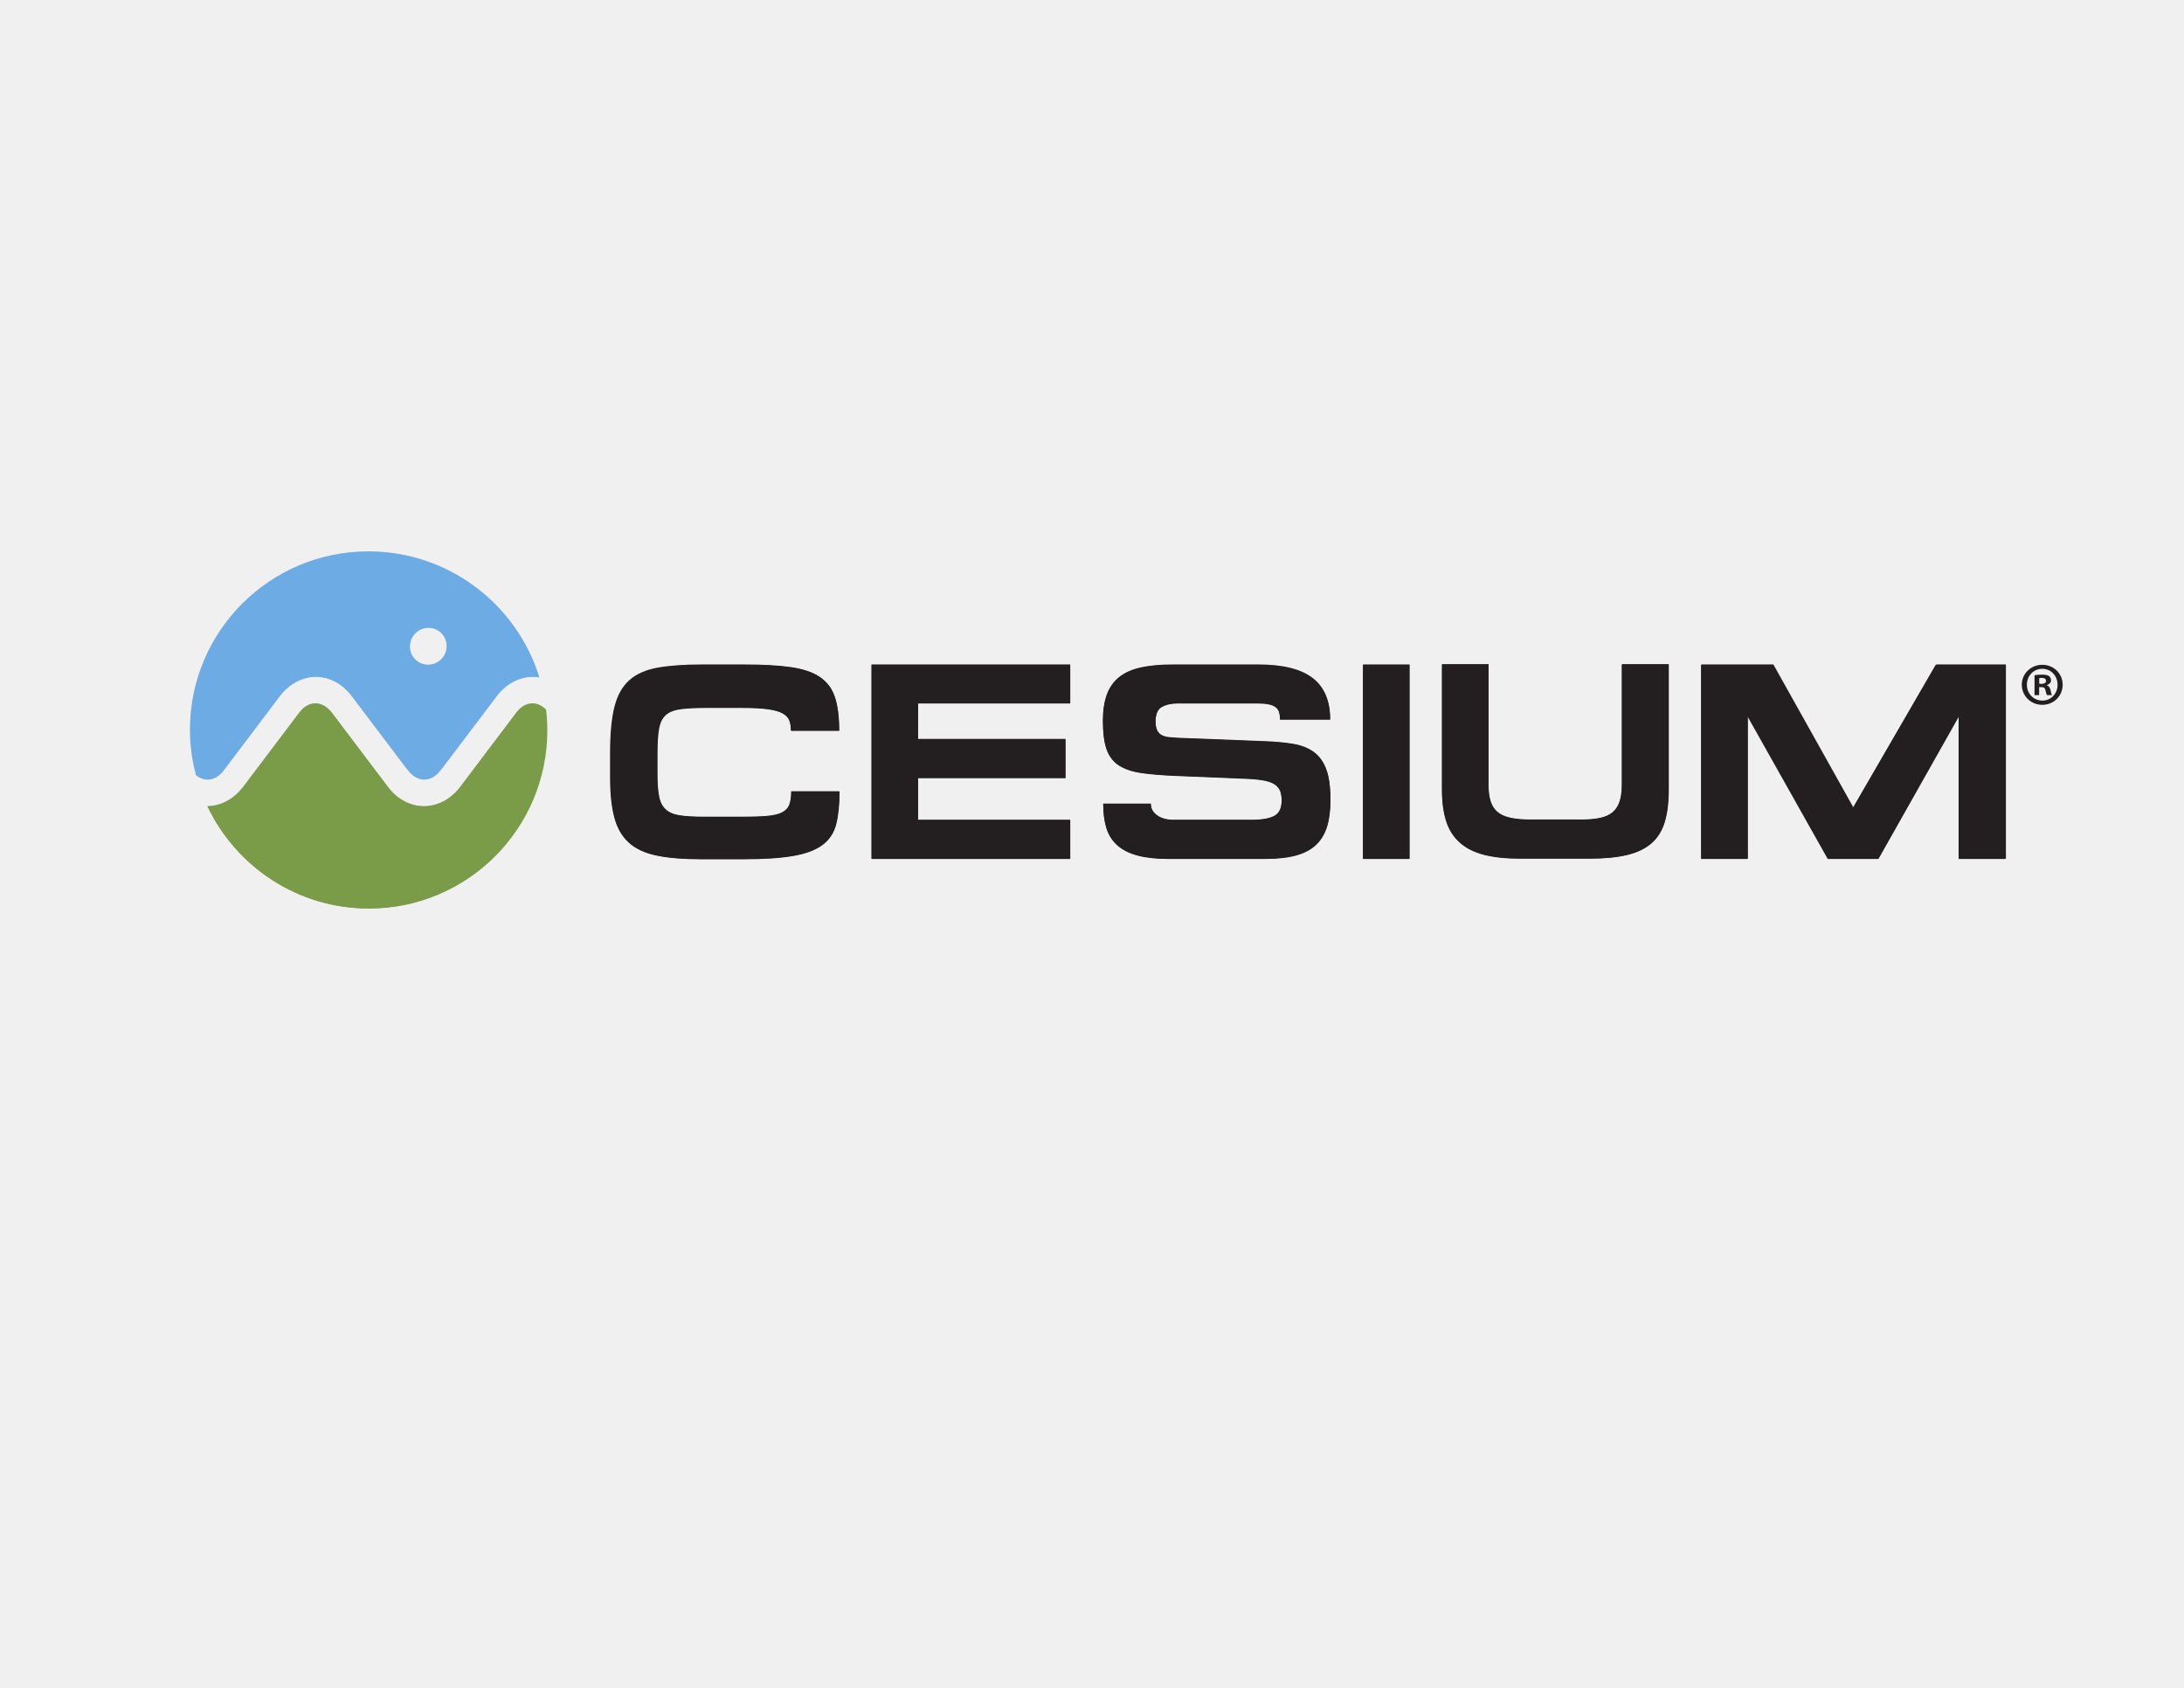
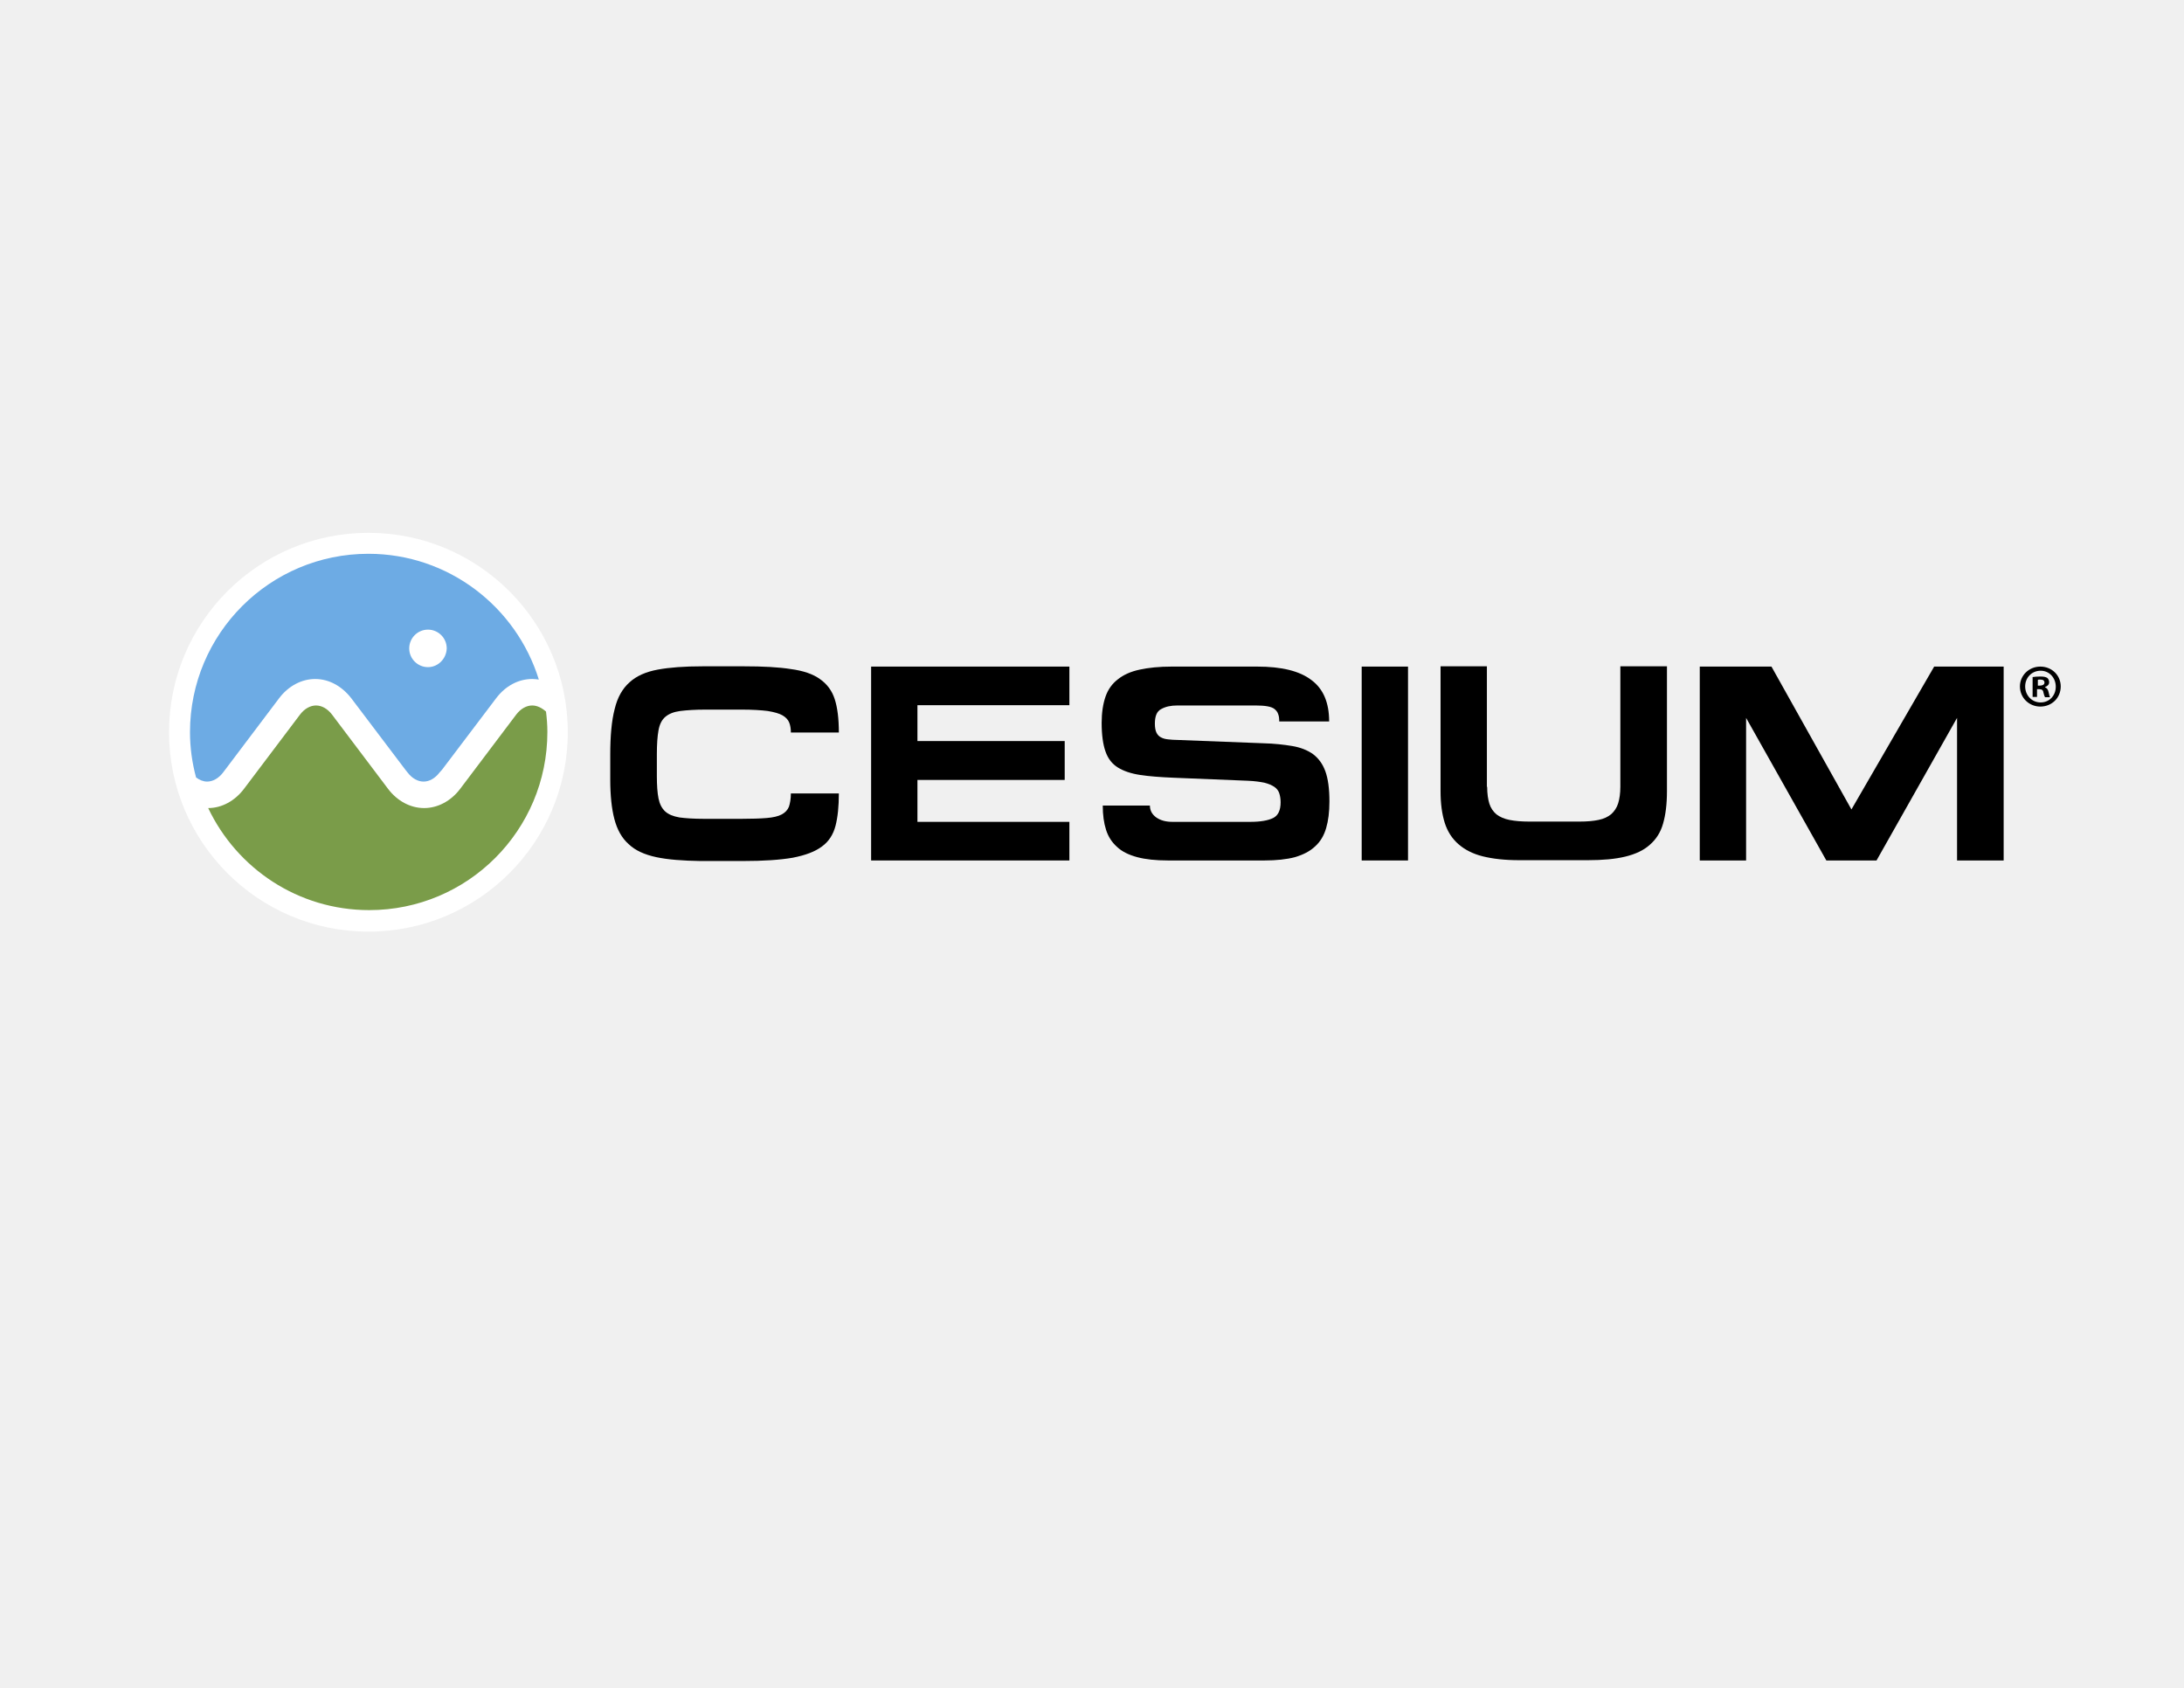
- <svg xmlns="http://www.w3.org/2000/svg" version="1.1" id="Layer_1" x="0px" y="0px" width="792px" height="612px" viewBox="0 0 792 612" enable-background="new 0 0 792 612" xml:space="preserve">
+ <svg xmlns="http://www.w3.org/2000/svg" version="1.1" id="Layer_1" x="0px" y="0px" viewBox="90 91 792 612" style="enable-background:new 90 91 792 612;" xml:space="preserve">
+   <style type="text/css">
+ 	.st0{fill:#FFFFFF;}
+ 	.st1{fill:#7A9C49;}
+ 	.st2{fill:#6DABE4;}
+ </style>
  <g>
    <g>
      <g>
-         <path fill="#7A9C49" d="M193.248,255.166c-2.134,0-4.196,1.184-5.817,3.321l-20.343,26.916c-3.37,4.457-8.155,7.009-13.129,7.009     c-0.005,0-0.022,0-0.034,0c-0.016,0-0.028,0-0.039,0c-4.979,0-9.761-2.553-13.127-7.009l-20.342-26.916     c-1.62-2.137-3.68-3.321-5.822-3.321c-2.128,0-4.202,1.184-5.811,3.321l-20.35,26.916c-3.346,4.42-8.083,6.969-13.009,7.009     c10.369,21.869,32.586,37.034,58.399,37.034c35.707,0,64.66-28.954,64.66-64.662c0-2.535-0.179-5.014-0.464-7.448     C196.597,255.939,194.949,255.166,193.248,255.166z" />
+         <path d="M837.3,339.9c0,4.1-3.2,7.3-7.4,7.3c-4.1,0-7.4-3.2-7.4-7.3c0-4,3.3-7.2,7.4-7.2C834.1,332.7,837.3,335.9,837.3,339.9z      M824.4,339.9c0,3.2,2.4,5.8,5.6,5.8c3.2,0,5.5-2.5,5.5-5.7c0-3.2-2.3-5.8-5.5-5.8S824.4,336.7,824.4,339.9z M828.8,343.7h-1.7     v-7.2c0.7-0.1,1.6-0.2,2.8-0.2c1.4,0,2,0.2,2.5,0.5c0.4,0.3,0.7,0.9,0.7,1.6c0,0.8-0.6,1.4-1.5,1.7v0.1c0.7,0.3,1.1,0.8,1.3,1.8     c0.2,1.1,0.4,1.5,0.5,1.8h-1.8c-0.2-0.3-0.4-0.9-0.6-1.8c-0.1-0.8-0.6-1.1-1.5-1.1h-0.8V343.7z M828.9,339.6h0.8     c0.9,0,1.7-0.3,1.7-1.1c0-0.7-0.5-1.1-1.5-1.1c-0.4,0-0.7,0-0.9,0.1V339.6z" />
      </g>
-       <path fill="#6DABE4" d="M133.823,200.113c-35.715,0-64.67,28.948-64.67,64.67c0,5.681,0.807,11.161,2.185,16.416    c1.223,0.942,2.581,1.488,3.969,1.488c2.145,0,4.21-1.176,5.83-3.309l20.342-26.917c3.361-4.464,8.152-7.021,13.116-7.021    c4.972,0,9.753,2.556,13.124,7.021l19.573,25.886l0.846,1.031c1.611,2.124,3.668,3.294,5.787,3.309    c2.109-0.015,4.169-1.184,5.777-3.309l0.86-1.031l19.571-25.886c3.364-4.464,8.147-7.021,13.116-7.021    c0.79,0,1.579,0.087,2.355,0.213C187.447,219.275,162.876,200.113,133.823,200.113z M155.42,241.173    c-3.737,0-6.753-3.03-6.753-6.762c0-3.727,3.016-6.755,6.753-6.755c3.737,0,6.76,3.028,6.76,6.755    C162.179,238.143,159.157,241.173,155.42,241.173z" />
+       <circle class="st0" cx="223.6" cy="356.5" r="72.3" />
+       <g>
+         <g>
+           <path class="st1" d="M283,346.8c-2.1,0-4.2,1.2-5.8,3.3l-20.3,26.9c-3.4,4.5-8.2,7-13.1,7c0,0,0,0,0,0c0,0,0,0,0,0      c-5,0-9.8-2.6-13.1-7l-20.3-26.9c-1.6-2.1-3.7-3.3-5.8-3.3c-2.1,0-4.2,1.2-5.8,3.3l-20.3,26.9c-3.3,4.4-8.1,7-13,7      c10.4,21.9,32.6,37,58.4,37c35.7,0,64.6-28.9,64.6-64.6c0-2.5-0.2-5-0.5-7.4C286.4,347.6,284.7,346.8,283,346.8z" />
+         </g>
+         <path class="st2" d="M223.6,291.8c-35.7,0-64.7,28.9-64.7,64.7c0,5.7,0.8,11.2,2.2,16.4c1.2,0.9,2.6,1.5,4,1.5     c2.1,0,4.2-1.2,5.8-3.3l20.3-26.9c3.4-4.5,8.2-7,13.1-7c5,0,9.7,2.6,13.1,7l19.6,25.9l0.8,1c1.6,2.1,3.7,3.3,5.8,3.3     c2.1,0,4.2-1.2,5.8-3.3l0.9-1l19.6-25.9c3.4-4.5,8.1-7,13.1-7c0.8,0,1.6,0.1,2.4,0.2C277.2,311,252.6,291.8,223.6,291.8z      M245.2,332.9c-3.7,0-6.8-3-6.8-6.8c0-3.7,3-6.8,6.8-6.8c3.7,0,6.8,3,6.8,6.8C251.9,329.8,248.9,332.9,245.2,332.9z" />
+       </g>
    </g>
    <g>
      <g>
-         <g>
-           <g>
-             <path fill="#231F20" d="M238.026,310.138c-4.228-0.877-7.575-2.432-10.048-4.666c-2.466-2.236-4.205-5.265-5.22-9.079       c-1.021-3.829-1.524-8.653-1.524-14.47v-8.93c0-6.904,0.521-12.451,1.572-16.642c1.049-4.199,2.839-7.426,5.375-9.697       c2.546-2.265,5.954-3.788,10.253-4.568c4.296-0.771,9.726-1.165,16.29-1.165h15.021c6.897,0,12.59,0.319,17.05,0.96       c4.473,0.649,7.983,1.85,10.557,3.608c2.57,1.759,4.364,4.19,5.381,7.301c1.012,3.115,1.516,7.144,1.516,12.083h-17.454       c0-1.355-0.181-2.557-0.56-3.604c-0.367-1.05-1.168-1.928-2.384-2.64c-1.216-0.71-3.011-1.232-5.376-1.573       c-2.369-0.337-5.548-0.504-9.541-0.504h-12.989c-3.79,0-6.853,0.15-9.191,0.459c-2.334,0.301-4.123,0.999-5.375,2.074       c-1.252,1.082-2.082,2.707-2.484,4.871c-0.408,2.171-0.612,5.112-0.612,8.838v7.705c0,3.455,0.204,6.2,0.612,8.224       c0.402,2.031,1.217,3.607,2.436,4.718c1.215,1.119,2.94,1.843,5.171,2.183c2.239,0.34,5.178,0.509,8.831,0.509h13.806       c3.723,0,6.745-0.103,9.081-0.308c2.332-0.202,4.141-0.64,5.428-1.318c1.283-0.673,2.155-1.626,2.588-2.841       c0.445-1.222,0.664-2.813,0.664-4.774h17.454c0,4.675-0.389,8.58-1.168,11.725c-0.775,3.145-2.4,5.669-4.873,7.559       c-2.465,1.898-6.006,3.251-10.605,4.063c-4.601,0.809-10.653,1.217-18.161,1.217h-15.427       C247.613,311.458,242.255,311.017,238.026,310.138z" />
-             <path fill="#231F20" d="M388.084,240.922v14.005h-55.213v12.993h53.482v14.107h-53.482v15.218h55.213v14.11h-72.063v-70.433       H388.084z" />
-             <path fill="#231F20" d="M456.28,240.922c8.869,0,15.433,1.624,19.69,4.868c4.261,3.251,6.397,8.256,6.397,15.027H464.2       c0-1.083-0.115-1.999-0.352-2.746c-0.242-0.74-0.675-1.351-1.321-1.823c-0.642-0.474-1.524-0.814-2.644-1.013       c-1.115-0.205-2.555-0.307-4.309-0.307h-28.319c-2.366,0-4.33,0.421-5.88,1.266c-1.565,0.847-2.333,2.625-2.333,5.327       c0,1.423,0.197,2.524,0.601,3.302c0.407,0.779,0.964,1.355,1.672,1.724c0.718,0.377,1.579,0.61,2.591,0.716       c1.013,0.096,2.129,0.184,3.349,0.249l31.163,1.215c3.986,0.139,7.491,0.46,10.505,0.968c3.007,0.508,5.513,1.487,7.505,2.944       c1.991,1.454,3.509,3.531,4.517,6.241c1.016,2.705,1.527,6.392,1.527,11.063c0,3.793-0.404,7.014-1.22,9.691       c-0.811,2.672-2.147,4.887-4.016,6.649c-1.854,1.762-4.309,3.042-7.352,3.856c-3.041,0.817-6.771,1.217-11.166,1.217h-34.911       c-4.469,0-8.224-0.401-11.269-1.217c-3.041-0.814-5.496-2.047-7.353-3.703c-1.865-1.659-3.181-3.735-3.967-6.248       c-0.771-2.498-1.157-5.444-1.157-8.824h17.254c0,1.757,0.775,3.183,2.329,4.262c1.557,1.084,3.519,1.621,5.888,1.621h28.215       c3.719,0,6.5-0.466,8.32-1.419c1.832-0.948,2.734-2.838,2.734-5.681c0-1.29-0.16-2.382-0.5-3.302       c-0.345-0.912-0.924-1.684-1.773-2.334c-0.853-0.638-2.031-1.129-3.557-1.467c-1.52-0.338-3.496-0.577-5.936-0.716       l-26.999-1.114c-4.805-0.202-8.847-0.542-12.117-1.013c-3.293-0.474-5.979-1.371-8.081-2.689       c-2.087-1.321-3.597-3.249-4.513-5.786c-0.909-2.538-1.371-6.004-1.371-10.403c0-3.719,0.474-6.887,1.423-9.492       c0.946-2.597,2.437-4.721,4.461-6.339c2.037-1.626,4.654-2.793,7.869-3.502c3.215-0.712,7.09-1.066,11.621-1.066H456.28z" />
-             <path fill="#231F20" d="M494.302,240.922h16.857v70.433h-16.857V240.922z" />
-             <path fill="#231F20" d="M539.808,284.557c0,2.44,0.267,4.469,0.812,6.092c0.534,1.626,1.405,2.906,2.589,3.859       c1.183,0.95,2.755,1.626,4.721,2.026c1.957,0.409,4.361,0.613,7.201,0.613h18.277c2.703,0,5.002-0.204,6.901-0.613       c1.887-0.401,3.41-1.096,4.565-2.077c1.145-0.98,1.999-2.286,2.536-3.909c0.546-1.623,0.812-3.655,0.812-6.087v-43.641h16.954       v45.365c0,4.668-0.475,8.595-1.428,11.77c-0.945,3.183-2.535,5.754-4.769,7.713c-2.228,1.971-5.191,3.388-8.877,4.27       c-3.693,0.875-8.243,1.316-13.653,1.316h-24.973c-5.206,0-9.604-0.464-13.186-1.369c-3.587-0.92-6.534-2.387-8.829-4.421       c-2.302-2.024-3.965-4.63-4.973-7.811c-1.023-3.181-1.524-7.004-1.524-11.468v-45.365h16.845V284.557z" />
-             <path fill="#231F20" d="M643.089,240.922l29.023,51.862l30.043-51.862h25.267v70.433h-16.947V259.59l-29.226,51.765h-18.266       l-29.135-51.765v51.765h-16.842v-70.433H643.089z" />
-           </g>
-         </g>
-         <g>
-           <g>
-             <path fill="#7A9C49" d="M133.59,328.854c-24.382,0-46.931-14.141-57.662-36.09c4.806-0.289,9.375-2.875,12.635-7.184       l20.367-26.939c1.519-2.016,3.442-3.125,5.417-3.125c1.971,0,3.898,1.11,5.427,3.125l20.357,26.938       c3.464,4.583,8.398,7.21,13.537,7.21c5.212,0,10.146-2.628,13.61-7.21l20.359-26.939c1.53-2.015,3.457-3.125,5.424-3.125       c1.496,0,2.979,0.659,4.297,1.908c0.296,2.568,0.44,4.931,0.44,7.217C197.798,300.048,168.994,328.854,133.59,328.854z" />
-             <g>
-               <path fill="#7A9C49" d="M193.06,256.016c1.316,0,2.632,0.569,3.822,1.649c0.28,2.477,0.416,4.763,0.416,6.977        c0,35.131-28.579,63.712-63.708,63.712c-12.285,0-24.206-3.515-34.475-10.164c-9.574-6.199-17.297-14.818-22.412-24.99        c4.676-0.506,9.078-3.115,12.26-7.319l20.368-26.94c1.422-1.886,3.203-2.925,5.017-2.925c1.811,0,3.597,1.04,5.027,2.926        l20.358,26.939c3.558,4.709,8.638,7.409,13.936,7.409h0.073c5.298,0,10.377-2.7,13.936-7.409l20.357-26.937        C189.469,257.056,191.253,256.016,193.06,256.016 M193.06,255.016c-2.135,0-4.199,1.186-5.822,3.323l-20.359,26.939        c-3.37,4.459-8.161,7.012-13.138,7.012c-0.005,0-0.021,0-0.035,0c-0.017,0-0.028,0-0.038,0c-4.983,0-9.768-2.553-13.138-7.012        l-20.358-26.939c-1.621-2.137-3.683-3.323-5.825-3.323c-2.131,0-4.205,1.186-5.816,3.323l-20.367,26.939        c-3.348,4.423-8.09,6.972-13.019,7.012c10.377,21.885,32.611,37.064,58.445,37.064c35.733,0,64.708-28.978,64.708-64.712        c0-2.537-0.178-5.018-0.464-7.453C196.413,255.791,194.762,255.016,193.06,255.016L193.06,255.016z" />
-             </g>
-           </g>
-           <path fill="#6DABE4" d="M133.59,199.921c-35.741,0-64.721,28.972-64.721,64.721c0,5.685,0.807,11.17,2.187,16.43      c1.224,0.94,2.582,1.487,3.972,1.487c2.145,0,4.213-1.177,5.835-3.309l20.358-26.939c3.362-4.466,8.159-7.027,13.127-7.027      c4.974,0,9.759,2.561,13.134,7.027l19.585,25.908l0.847,1.031c1.613,2.125,3.671,3.294,5.792,3.309      c2.112-0.015,4.173-1.185,5.783-3.309l0.861-1.031l19.585-25.908c3.365-4.466,8.155-7.027,13.125-7.027      c0.789,0,1.582,0.088,2.358,0.214C187.256,219.097,162.665,199.921,133.59,199.921z M155.203,241.012      c-3.742,0-6.758-3.032-6.758-6.767c0-3.73,3.017-6.76,6.758-6.76c3.742,0,6.765,3.03,6.765,6.76      C161.968,237.98,158.944,241.012,155.203,241.012z" />
-         </g>
+         <path d="M328,401.8c-4.2-0.9-7.6-2.4-10-4.7c-2.5-2.2-4.2-5.3-5.2-9.1c-1-3.8-1.5-8.6-1.5-14.4v-8.9c0-6.9,0.5-12.4,1.6-16.6     c1-4.2,2.8-7.4,5.4-9.7c2.5-2.3,5.9-3.8,10.2-4.6c4.3-0.8,9.7-1.2,16.3-1.2h15c6.9,0,12.6,0.3,17,1c4.5,0.6,8,1.8,10.5,3.6     c2.6,1.8,4.4,4.2,5.4,7.3c1,3.1,1.5,7.1,1.5,12.1h-17.4c0-1.4-0.2-2.6-0.6-3.6c-0.4-1-1.2-1.9-2.4-2.6c-1.2-0.7-3-1.2-5.4-1.6     c-2.4-0.3-5.5-0.5-9.5-0.5h-13c-3.8,0-6.8,0.2-9.2,0.5c-2.3,0.3-4.1,1-5.4,2.1c-1.3,1.1-2.1,2.7-2.5,4.9     c-0.4,2.2-0.6,5.1-0.6,8.8v7.7c0,3.5,0.2,6.2,0.6,8.2c0.4,2,1.2,3.6,2.4,4.7c1.2,1.1,2.9,1.8,5.2,2.2c2.2,0.3,5.2,0.5,8.8,0.5     h13.8c3.7,0,6.7-0.1,9.1-0.3c2.3-0.2,4.1-0.6,5.4-1.3c1.3-0.7,2.1-1.6,2.6-2.8c0.4-1.2,0.7-2.8,0.7-4.8h17.4     c0,4.7-0.4,8.6-1.2,11.7c-0.8,3.1-2.4,5.7-4.9,7.5c-2.5,1.9-6,3.2-10.6,4.1c-4.6,0.8-10.6,1.2-18.1,1.2h-15.4     C337.6,403.1,332.2,402.7,328,401.8z" />
+         <path d="M477.8,332.7v14h-55.1v13h53.4v14.1h-53.4v15.2h55.1V403h-71.9v-70.3H477.8z" />
+         <path d="M545.9,332.7c8.9,0,15.4,1.6,19.7,4.9c4.3,3.2,6.4,8.2,6.4,15h-18.1c0-1.1-0.1-2-0.4-2.7c-0.2-0.7-0.7-1.3-1.3-1.8     c-0.6-0.5-1.5-0.8-2.6-1c-1.1-0.2-2.6-0.3-4.3-0.3h-28.3c-2.4,0-4.3,0.4-5.9,1.3c-1.6,0.8-2.3,2.6-2.3,5.3c0,1.4,0.2,2.5,0.6,3.3     c0.4,0.8,1,1.4,1.7,1.7c0.7,0.4,1.6,0.6,2.6,0.7c1,0.1,2.1,0.2,3.3,0.2l31.1,1.2c4,0.1,7.5,0.5,10.5,1c3,0.5,5.5,1.5,7.5,2.9     c2,1.5,3.5,3.5,4.5,6.2c1,2.7,1.5,6.4,1.5,11c0,3.8-0.4,7-1.2,9.7c-0.8,2.7-2.1,4.9-4,6.6c-1.9,1.8-4.3,3-7.3,3.9     c-3,0.8-6.8,1.2-11.1,1.2h-34.9c-4.5,0-8.2-0.4-11.2-1.2c-3-0.8-5.5-2-7.3-3.7c-1.9-1.7-3.2-3.7-4-6.2c-0.8-2.5-1.2-5.4-1.2-8.8     H507c0,1.8,0.8,3.2,2.3,4.3c1.6,1.1,3.5,1.6,5.9,1.6h28.2c3.7,0,6.5-0.5,8.3-1.4c1.8-0.9,2.7-2.8,2.7-5.7c0-1.3-0.2-2.4-0.5-3.3     c-0.3-0.9-0.9-1.7-1.8-2.3c-0.9-0.6-2-1.1-3.6-1.5c-1.5-0.3-3.5-0.6-5.9-0.7l-27-1.1c-4.8-0.2-8.8-0.5-12.1-1     c-3.3-0.5-6-1.4-8.1-2.7c-2.1-1.3-3.6-3.2-4.5-5.8c-0.9-2.5-1.4-6-1.4-10.4c0-3.7,0.5-6.9,1.4-9.5c0.9-2.6,2.4-4.7,4.5-6.3     c2-1.6,4.6-2.8,7.9-3.5c3.2-0.7,7.1-1.1,11.6-1.1H545.9z" />
+         <path d="M583.8,332.7h16.8V403h-16.8V332.7z" />
+         <path d="M629.3,376.3c0,2.4,0.3,4.5,0.8,6.1c0.5,1.6,1.4,2.9,2.6,3.9c1.2,0.9,2.7,1.6,4.7,2c2,0.4,4.4,0.6,7.2,0.6h18.2     c2.7,0,5-0.2,6.9-0.6c1.9-0.4,3.4-1.1,4.6-2.1c1.1-1,2-2.3,2.5-3.9c0.5-1.6,0.8-3.6,0.8-6.1v-43.6h16.9v45.3     c0,4.7-0.5,8.6-1.4,11.7c-0.9,3.2-2.5,5.7-4.8,7.7c-2.2,2-5.2,3.4-8.9,4.3c-3.7,0.9-8.2,1.3-13.6,1.3h-24.9     c-5.2,0-9.6-0.5-13.2-1.4c-3.6-0.9-6.5-2.4-8.8-4.4c-2.3-2-4-4.6-5-7.8c-1-3.2-1.5-7-1.5-11.4v-45.3h16.8V376.3z" />
+         <path d="M732.4,332.7l29,51.8l30-51.8h25.2V403h-16.9v-51.7L770.5,403h-18.2l-29.1-51.7V403h-16.8v-70.3H732.4z" />
      </g>
-       <g>
-         <g>
-           <path fill="#231F20" d="M238.179,310.244c-4.225-0.878-7.57-2.43-10.041-4.661c-2.464-2.234-4.202-5.26-5.215-9.074      c-1.021-3.825-1.523-8.643-1.523-14.457v-8.924c0-6.897,0.52-12.44,1.571-16.628c1.047-4.196,2.836-7.42,5.372-9.69      c2.542-2.263,5.948-3.784,10.245-4.565c4.291-0.77,9.719-1.162,16.277-1.162h15.008c6.893,0,12.58,0.319,17.038,0.96      c4.467,0.647,7.978,1.848,10.548,3.604c2.569,1.759,4.362,4.188,5.376,7.297c1.012,3.112,1.514,7.138,1.514,12.072h-17.438      c0-1.353-0.183-2.554-0.56-3.601c-0.368-1.049-1.169-1.927-2.383-2.638c-1.215-0.709-3.009-1.233-5.371-1.571      c-2.367-0.338-5.544-0.505-9.533-0.505h-12.982c-3.786,0-6.847,0.15-9.182,0.458c-2.332,0.303-4.121,0.998-5.37,2.073      c-1.252,1.084-2.082,2.705-2.483,4.868c-0.408,2.169-0.611,5.108-0.611,8.831v7.7c0,3.454,0.203,6.195,0.611,8.217      c0.401,2.028,1.217,3.604,2.434,4.716c1.213,1.117,2.938,1.839,5.167,2.181c2.237,0.338,5.173,0.507,8.825,0.507h13.792      c3.721,0,6.743-0.101,9.075-0.304c2.331-0.203,4.14-0.642,5.426-1.317c1.28-0.674,2.149-1.626,2.585-2.84      c0.444-1.22,0.662-2.809,0.662-4.769h17.444c0,4.669-0.392,8.571-1.169,11.715c-0.772,3.144-2.398,5.667-4.868,7.552      c-2.465,1.899-6.002,3.25-10.597,4.063c-4.596,0.809-10.646,1.215-18.147,1.215h-15.415      C247.76,311.563,242.404,311.123,238.179,310.244z" />
-           <path fill="#231F20" d="M388.12,241.082v13.995h-55.168v12.983h53.437v14.096h-53.437v15.205h55.168v14.101h-72.005v-70.38      H388.12z" />
-           <path fill="#231F20" d="M456.264,241.082c8.864,0,15.422,1.621,19.677,4.865c4.255,3.249,6.389,8.249,6.389,15.014h-18.15      c0-1.082-0.118-1.996-0.354-2.742c-0.24-0.739-0.674-1.351-1.318-1.822c-0.643-0.474-1.526-0.814-2.641-1.012      c-1.115-0.205-2.554-0.307-4.308-0.307h-28.297c-2.365,0-4.328,0.42-5.875,1.265c-1.563,0.846-2.332,2.623-2.332,5.322      c0,1.422,0.197,2.521,0.604,3.299c0.403,0.778,0.962,1.353,1.667,1.723c0.722,0.376,1.582,0.61,2.593,0.714      c1.012,0.097,2.126,0.183,3.344,0.25l31.139,1.213c3.986,0.14,7.483,0.461,10.497,0.968c3.005,0.508,5.509,1.486,7.499,2.942      c1.991,1.451,3.508,3.527,4.514,6.235c1.015,2.702,1.527,6.388,1.527,11.053c0,3.79-0.404,7.011-1.22,9.684      c-0.813,2.671-2.146,4.884-4.011,6.641c-1.855,1.763-4.308,3.044-7.349,3.855c-3.04,0.817-6.768,1.218-11.157,1.218h-34.885      c-4.463,0-8.22-0.401-11.259-1.218c-3.041-0.812-5.493-2.044-7.349-3.7c-1.863-1.656-3.181-3.732-3.964-6.244      c-0.77-2.493-1.157-5.44-1.157-8.817h17.24c0,1.757,0.773,3.18,2.33,4.259c1.553,1.082,3.513,1.618,5.881,1.618h28.192      c3.717,0,6.497-0.466,8.318-1.416c1.829-0.948,2.73-2.838,2.73-5.68c0-1.286-0.16-2.379-0.499-3.297      c-0.344-0.914-0.926-1.684-1.771-2.333c-0.852-0.637-2.03-1.128-3.554-1.465c-1.52-0.338-3.495-0.577-5.931-0.715l-26.979-1.113      c-4.8-0.201-8.84-0.543-12.109-1.014c-3.289-0.474-5.972-1.37-8.072-2.686c-2.088-1.322-3.595-3.248-4.509-5.783      c-0.91-2.535-1.373-5.999-1.373-10.396c0-3.715,0.474-6.881,1.422-9.485c0.945-2.595,2.433-4.716,4.459-6.334      c2.034-1.624,4.647-2.79,7.86-3.498c3.211-0.713,7.086-1.066,11.615-1.066H456.264z" />
-           <path fill="#231F20" d="M494.258,241.082H511.1v70.38h-16.842V241.082z" />
-           <path fill="#231F20" d="M539.73,284.682c0,2.438,0.264,4.467,0.809,6.088c0.533,1.625,1.404,2.905,2.589,3.858      c1.182,0.947,2.753,1.621,4.716,2.024c1.955,0.409,4.357,0.611,7.196,0.611h18.262c2.701,0,4.999-0.203,6.896-0.611      c1.887-0.403,3.409-1.096,4.56-2.075c1.146-0.981,2-2.286,2.536-3.906c0.542-1.623,0.812-3.652,0.812-6.083v-43.607h16.938      v45.33c0,4.662-0.474,8.588-1.427,11.761c-0.946,3.181-2.535,5.75-4.767,7.708c-2.225,1.967-5.187,3.38-8.869,4.263      c-3.689,0.878-8.237,1.317-13.641,1.317h-24.955c-5.2,0-9.598-0.464-13.175-1.37c-3.583-0.916-6.527-2.382-8.822-4.416      c-2.302-2.024-3.96-4.626-4.971-7.805c-1.02-3.178-1.522-6.999-1.522-11.458v-45.33h16.835V284.682z" />
-           <path fill="#231F20" d="M642.929,241.082l29.003,51.823l30.017-51.823h25.248v70.38h-16.933v-51.726l-29.204,51.726h-18.252      l-29.111-51.726v51.726h-16.83v-70.38H642.929z" />
-         </g>
-       </g>
-     </g>
-     <g>
-       <path fill="#231F20" d="M748,248.265c0,4.091-3.212,7.302-7.391,7.302c-4.135,0-7.434-3.211-7.434-7.302    c0-4.004,3.299-7.215,7.434-7.215C744.788,241.05,748,244.261,748,248.265z M735.022,248.265c0,3.211,2.376,5.763,5.631,5.763    c3.167,0,5.498-2.552,5.498-5.719c0-3.211-2.331-5.807-5.543-5.807C737.398,242.502,735.022,245.098,735.022,248.265z     M739.466,252.048h-1.672v-7.215c0.66-0.132,1.584-0.219,2.771-0.219c1.365,0,1.98,0.219,2.508,0.528    c0.396,0.307,0.704,0.88,0.704,1.583c0,0.791-0.616,1.408-1.496,1.672v0.087c0.703,0.265,1.099,0.793,1.319,1.761    c0.219,1.099,0.352,1.539,0.528,1.803h-1.803c-0.221-0.265-0.353-0.924-0.572-1.759c-0.132-0.793-0.572-1.144-1.496-1.144h-0.791    V252.048z M739.51,247.958h0.791c0.924,0,1.671-0.309,1.671-1.056c0-0.66-0.484-1.1-1.539-1.1c-0.44,0-0.749,0.044-0.924,0.088    V247.958z" />
    </g>
  </g>
</svg>
